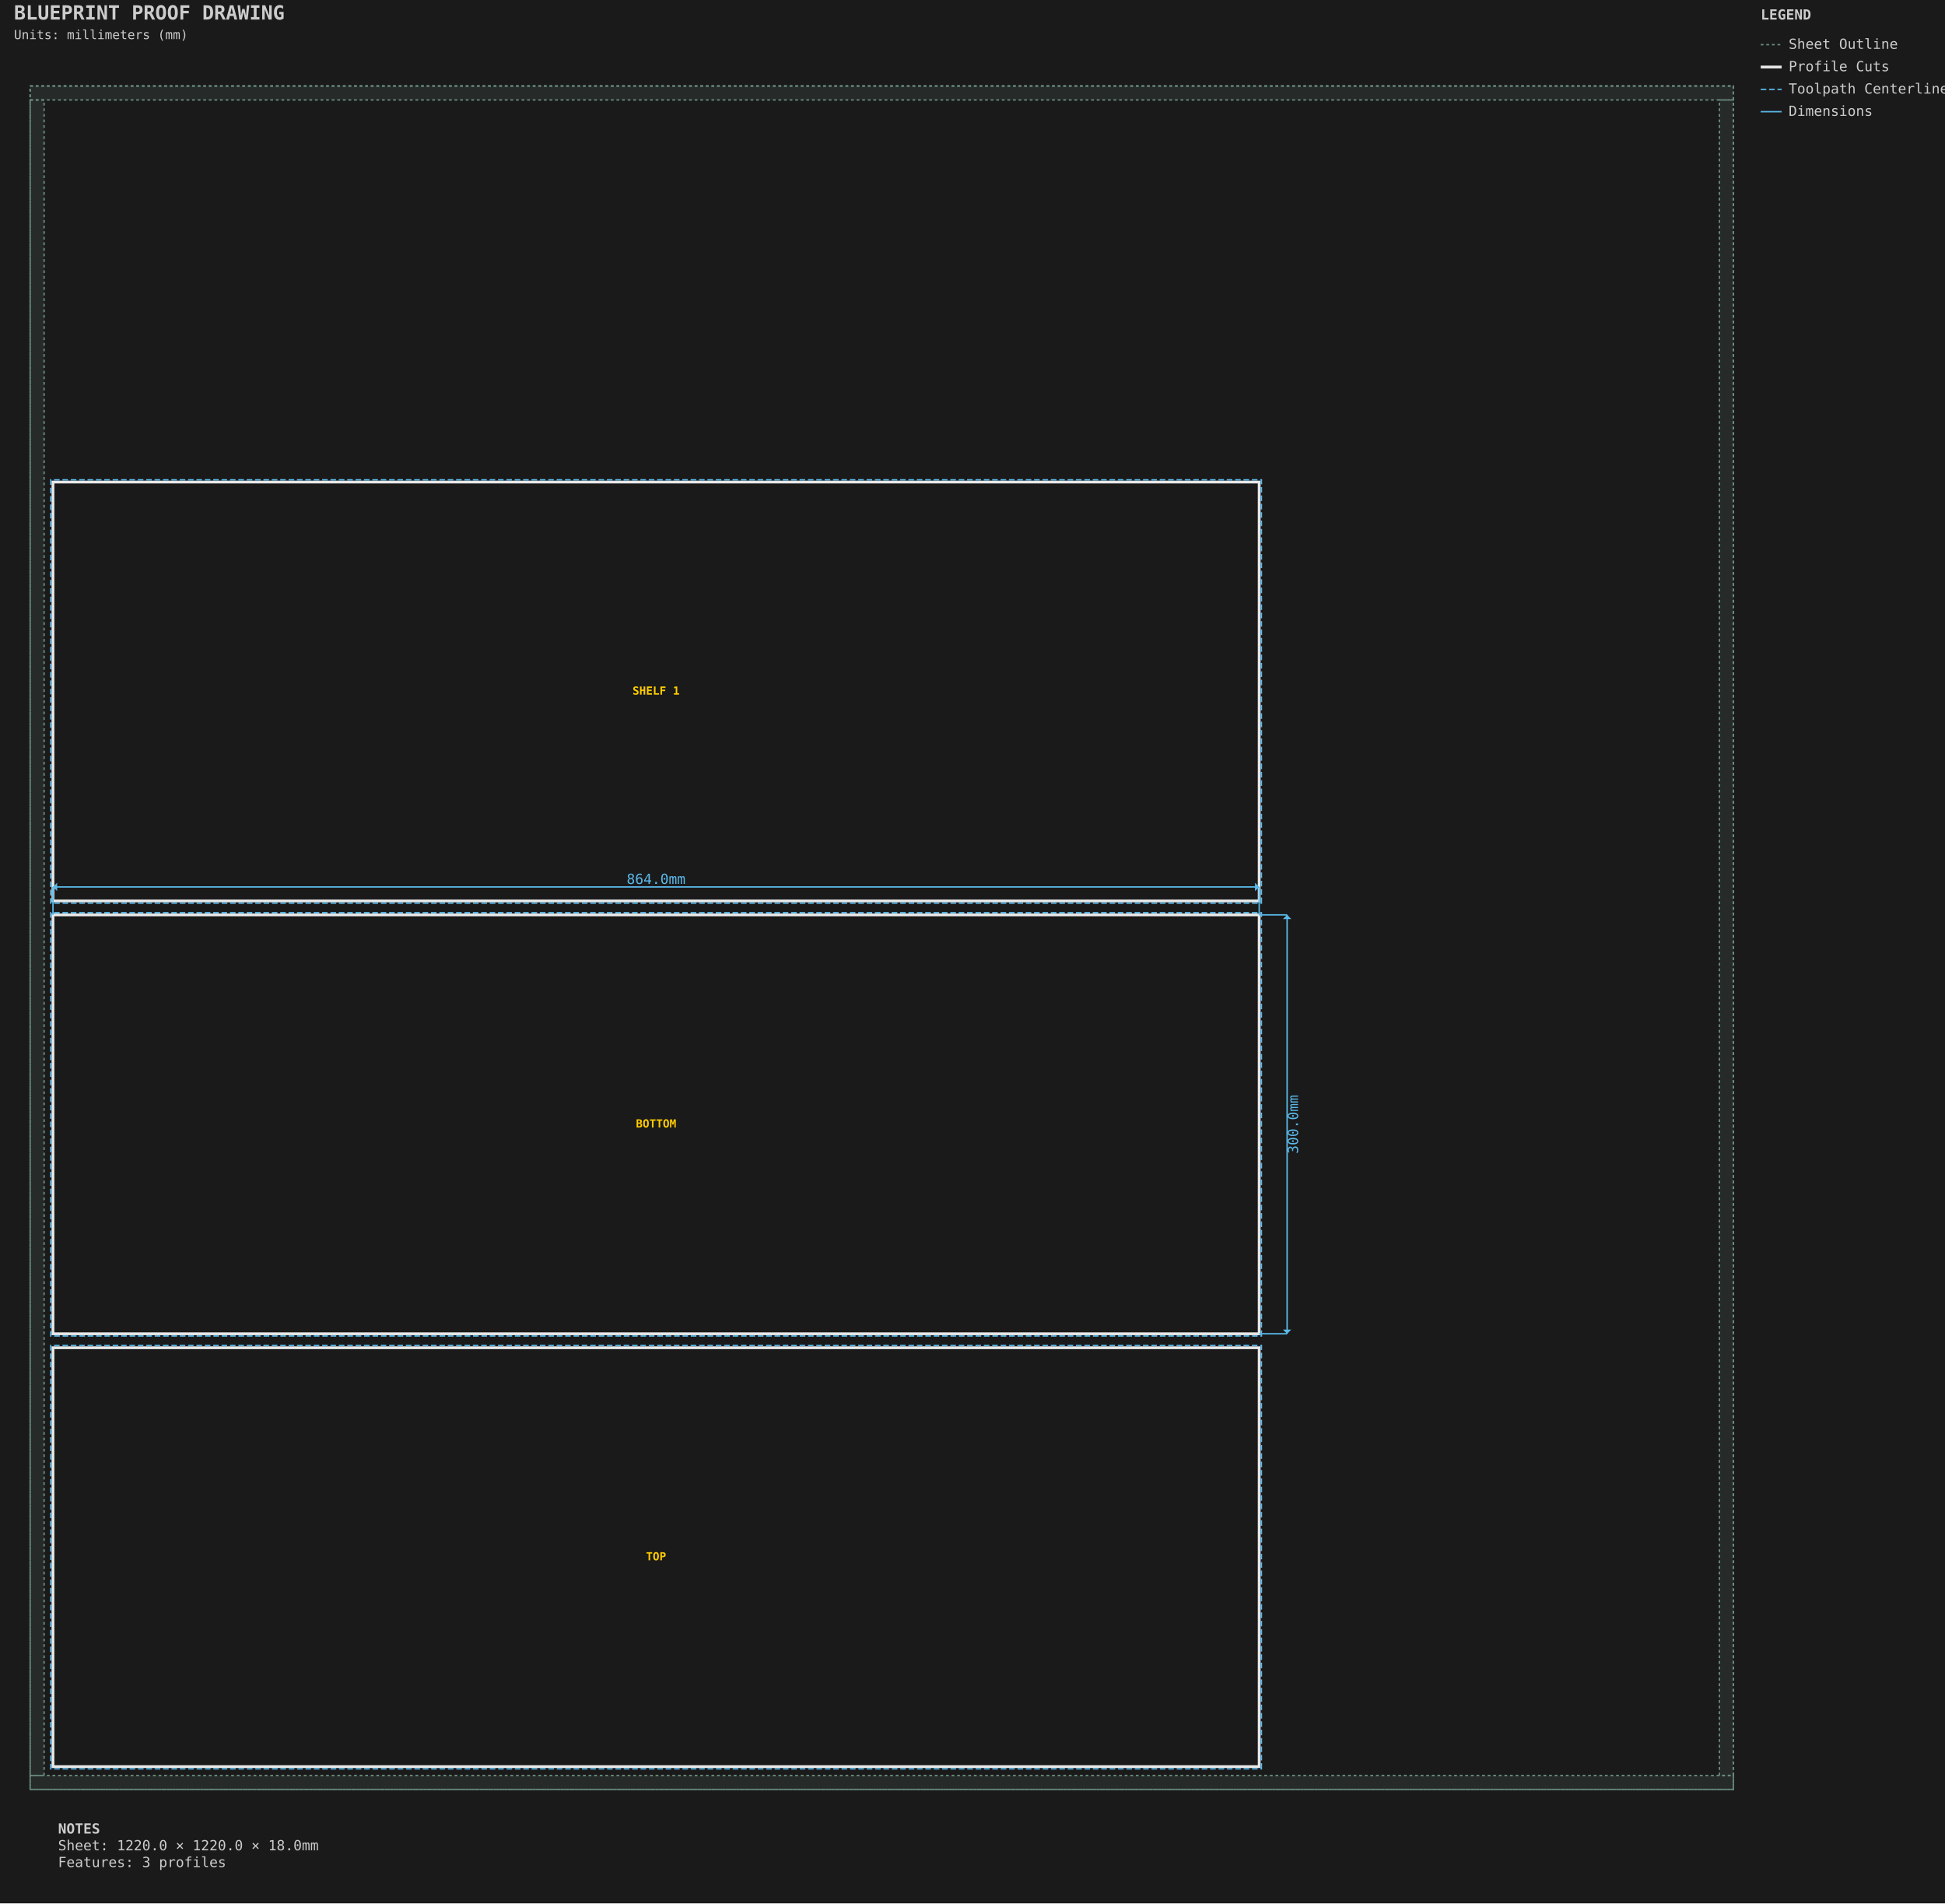
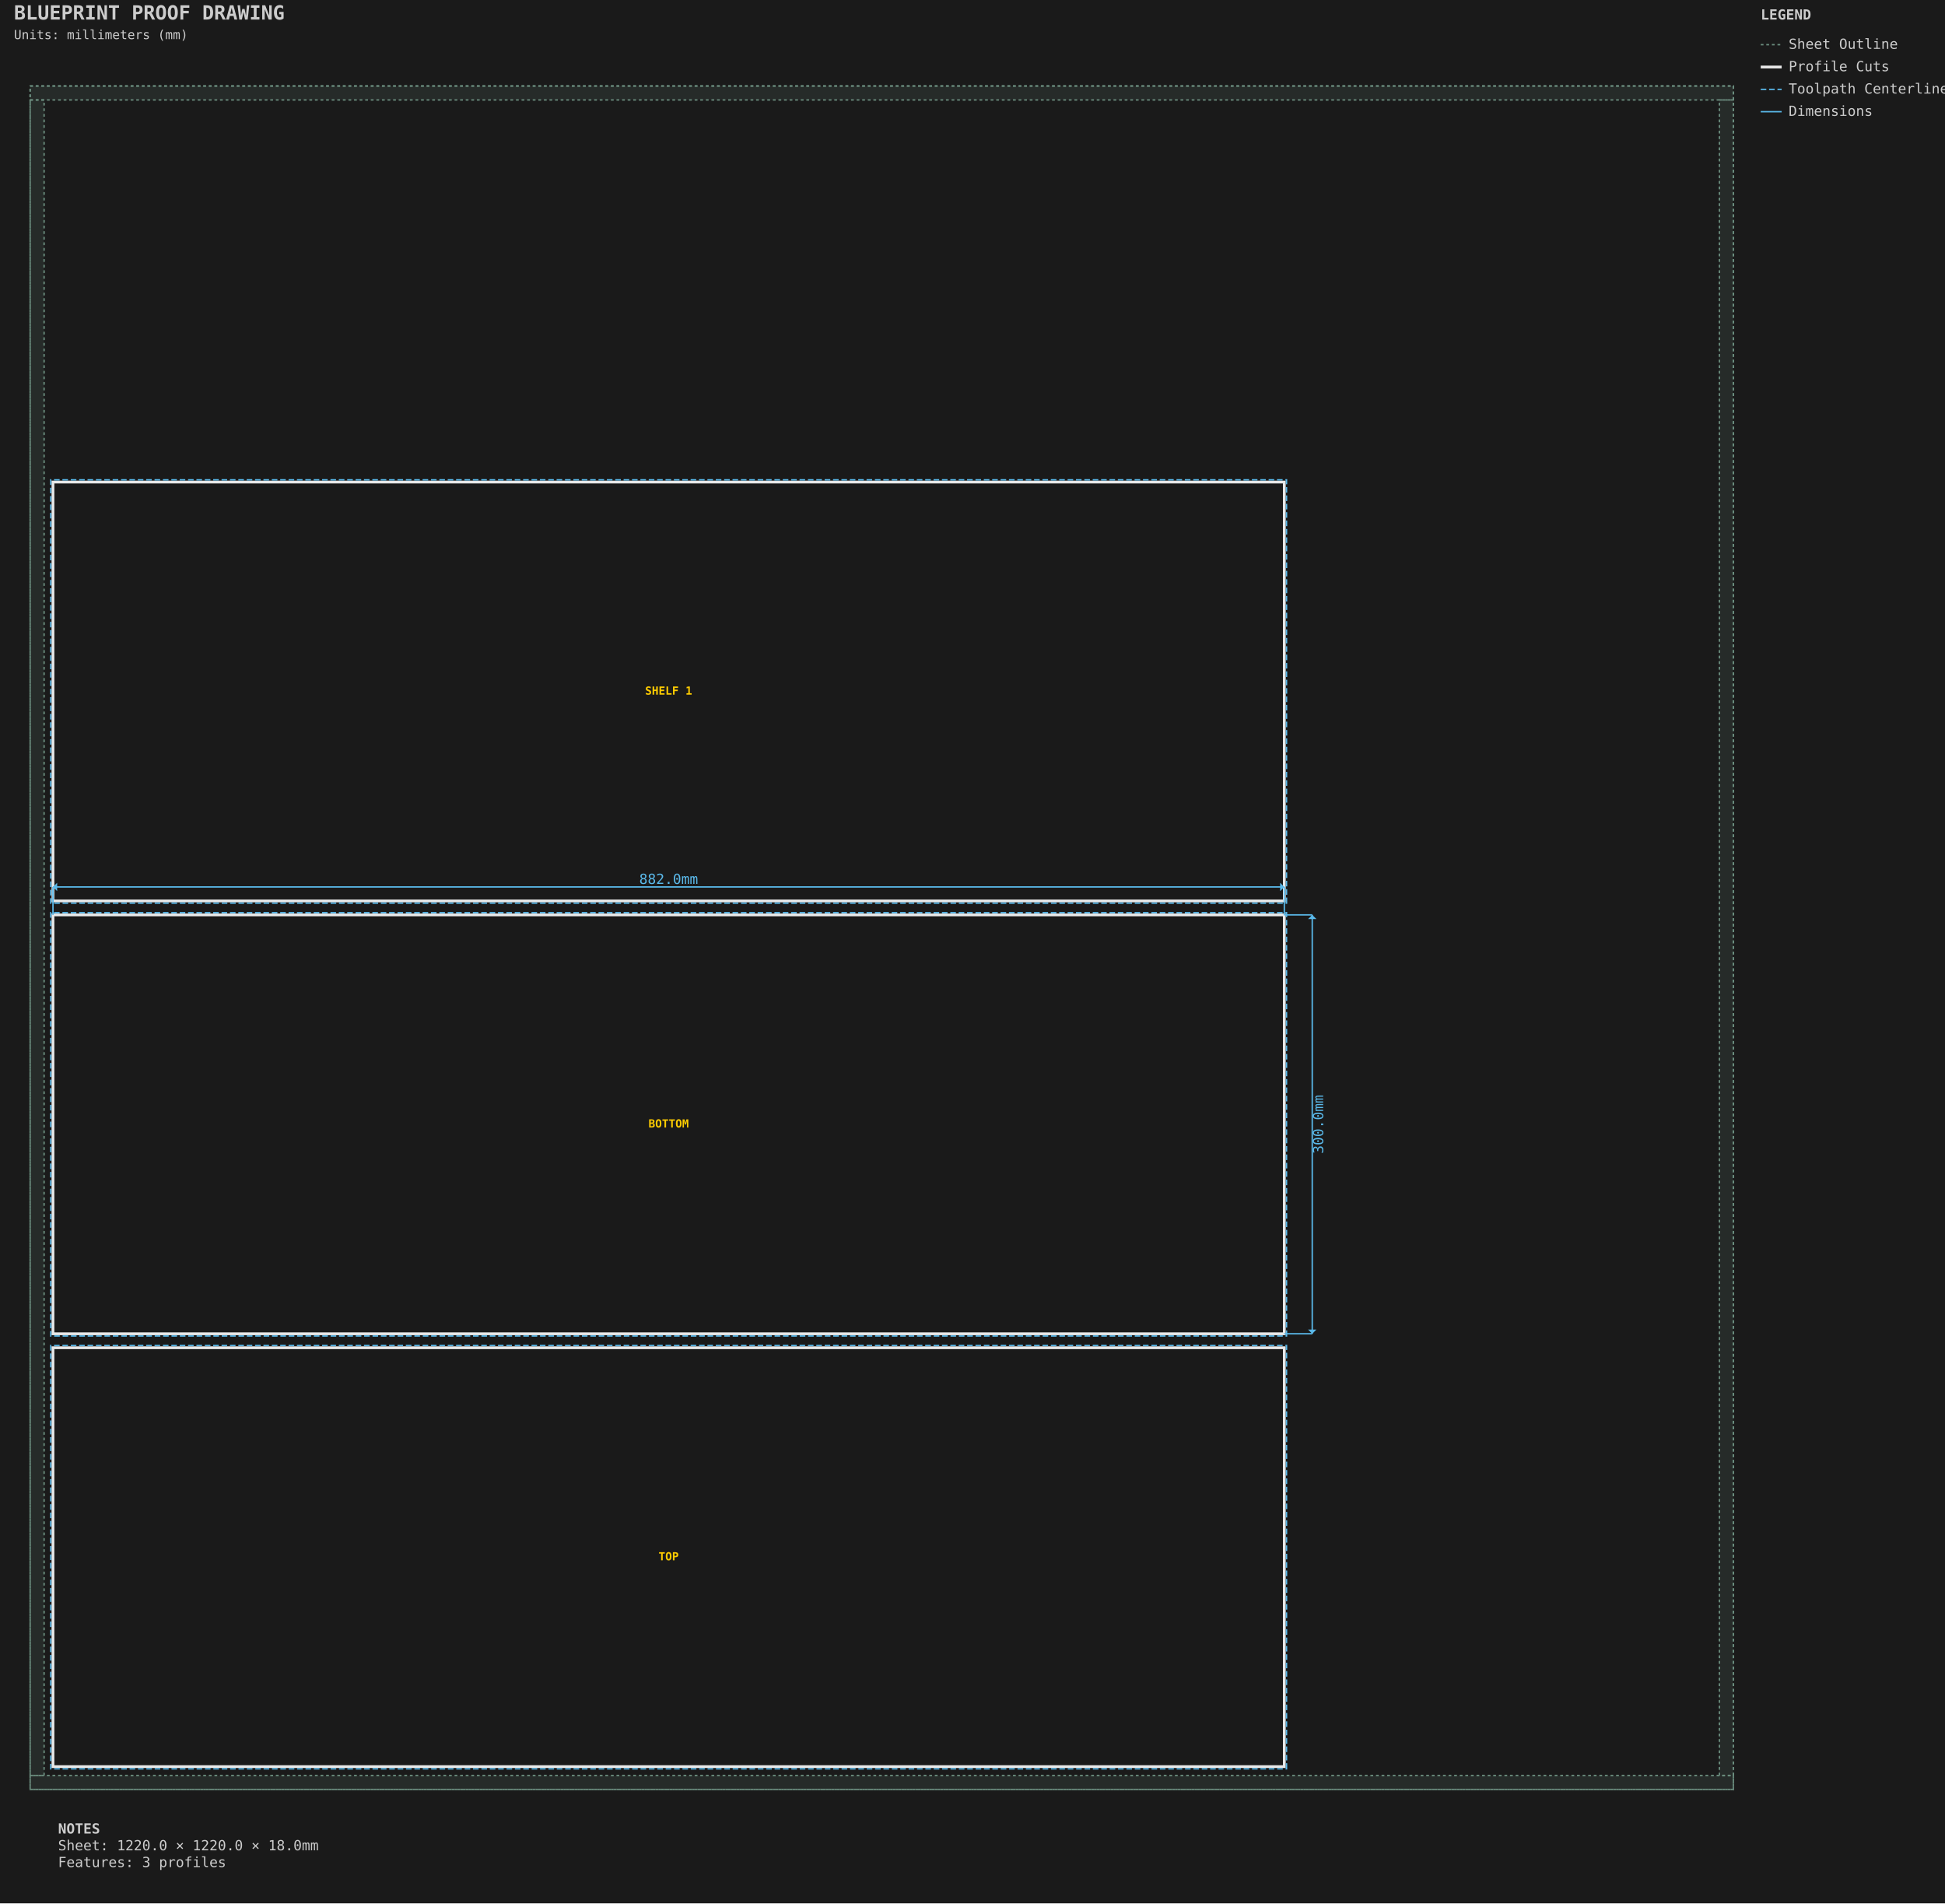
<svg xmlns="http://www.w3.org/2000/svg" viewBox="-21.587 -61.587 1393.175 1363.175" width="1393.175mm" height="1363.175mm">
  <style>.default { stroke: #e8e8e8; fill: none; stroke-width: 1; }
.sheet-outline { stroke: #6b8e7f; fill: none; stroke-width: 1; stroke-dasharray: 2,2; }
.profile { stroke: #e8e8e8; fill: none; stroke-width: 2; }
.pocket { stroke: #6496c8; fill: #6496c8; fill-opacity: 0.2; stroke-width: 1.5; }
.hole { stroke: #e8e8e8; fill: none; stroke-width: 1.5; }
.engrave { stroke: #888888; fill: none; stroke-width: 0.25; }
+ .bevel { stroke: #ffb454; fill: none; stroke-width: 1.5; }
+ .chamfer { stroke: #8bd49c; fill: none; stroke-width: 1.5; stroke-dasharray: 6,2; }
+ .roundover { stroke: #cba6f7; fill: none; stroke-width: 1.5; stroke-dasharray: 2,2; }
+ .edge-unplanned { stroke: #ff6b6b; fill: none; stroke-width: 1.5; stroke-dasharray: 4,2; }
+ .edge-label { fill: #e8e8e8; stroke: none; font-family: monospace; font-size: 8px; }
+ .keepout { stroke: #ff6b6b; fill: #ff6b6b; fill-opacity: 0.15; stroke-width: 1; stroke-dasharray: 4,2; }
.waste { stroke: #ff9500; fill: none; stroke-width: 2; stroke-dasharray: 8,4; }
.toolpath { stroke: #5ab9ea; fill: none; stroke-width: 1; stroke-dasharray: 4,2; }
.dimension { stroke: #5ab9ea; fill: none; stroke-width: 1; }
.dimension-text { fill: #5ab9ea; font-family: monospace; font-size: 10px; }
.construction { stroke: #6b8e7f; fill: none; stroke-width: 0.5; stroke-dasharray: 2,2; }
.label { fill: #ffcc00; font-family: monospace; font-size: 8px; font-weight: bold; }
.notes { fill: #cccccc; font-family: monospace; font-size: 10px; }
.table { stroke: #5c4a32; fill: #c4a46c; fill-opacity: 0.2; stroke-width: 1; }
.envelope { stroke: #ff6b6b; fill: none; stroke-width: 2; }
.spoilboard { stroke: none; fill: #4ecdc4; fill-opacity: 0.1; stroke-width: 0; }
.effective-envelope { stroke: #ffd93d; fill: none; stroke-width: 1; stroke-dasharray: 4,2; }
.origin { stroke: #ff6b6b; fill: #ff6b6b; stroke-width: 1; }
.centerline { stroke: #6b8e7f; fill: none; stroke-width: 0.5; stroke-dasharray: 8,4; }
.soft-limit { stroke: #ff9500; fill: none; stroke-width: 1.5; stroke-dasharray: 6,3; }
.t-track { stroke: none; fill: #66cc88; fill-opacity: 0.25; stroke-width: 0; }
.margin-zone { fill: #6b8e7f; fill-opacity: 0.15; }
.legend { fill: #cccccc; font-family: monospace; font-size: 10px; }
.title { fill: #cccccc; font-family: monospace; font-size: 14px; font-weight: bold; }
.section-label { fill: #5ab9ea; font-family: monospace; font-size: 9px; font-weight: bold; }
.callout-box { stroke: #5ab9ea; fill: none; stroke-width: 1; }
.callout-detail { stroke: #e8e8e8; fill: none; stroke-width: 1.5; }
.beam-assembly { stroke: #e8e8e8; fill: none; stroke-width: 1; }
.beam-layer { stroke: #6496c8; fill: #6496c8; fill-opacity: 0.15; stroke-width: 1; }
.beam-splice { stroke: #ff9500; fill: none; stroke-width: 1.5; stroke-dasharray: 4,2; }
.title-subtitle { fill: #cccccc; font-family: monospace; font-size: 9px; }
.callout-ref-text { fill: #5ab9ea; font-family: monospace; font-size: 7px; }
.callout-dim-text { fill: #5ab9ea; font-family: monospace; font-size: 8px; }
.beam-dim-text { fill: #5ab9ea; font-family: monospace; font-size: 8px; }
.beam-segment-text { fill: #5ab9ea; font-family: monospace; font-size: 7px; }
.heightfield-border { stroke: #ffcc00; fill: none; stroke-width: 1; stroke-dasharray: 4,2; }</style>
  <rect x="-21.587" y="-61.587" width="1393.175" height="1363.175" fill="#1a1a1a" />
  <g id="SHEET_OUTLINE" class="sheet-outline">
    <rect x="0.000" y="0.000" width="1220.000" height="1220.000" stroke="#6b8e7f" fill="none" stroke-width="1" stroke-dasharray="2,2" id="sheet_boundary" />
    <rect x="0.000" y="0.000" width="1220.000" height="10.000" fill="#6b8e7f" fill-opacity="0.15" id="margin_bottom" />
    <rect x="0.000" y="1210.000" width="1220.000" height="10.000" fill="#6b8e7f" fill-opacity="0.15" id="margin_top" />
    <rect x="0.000" y="10.000" width="10.000" height="1200.000" fill="#6b8e7f" fill-opacity="0.15" id="margin_left" />
    <rect x="1210.000" y="10.000" width="10.000" height="1200.000" fill="#6b8e7f" fill-opacity="0.15" id="margin_right" />
  </g>
  <g id="PROFILE_CUTS" class="profile-cuts">
-     <path d="M 880.350 1203.650 L 880.350 903.650 L 16.350 903.650 L 16.350 1203.650 Z" stroke="#e8e8e8" fill="none" stroke-width="2" id="generated_assembly_top_0_top_outer" />
-     <path d="M 880.350 893.650 L 880.350 593.650 L 16.350 593.650 L 16.350 893.650 Z" stroke="#e8e8e8" fill="none" stroke-width="2" id="generated_assembly_bottom_1_bottom_outer" />
-     <path d="M 880.350 583.650 L 880.350 283.650 L 16.350 283.650 L 16.350 583.650 Z" stroke="#e8e8e8" fill="none" stroke-width="2" id="generated_assembly_shelf_1_2_shelf_1_outer" />
+     <path d="M 898.350 1203.650 L 898.350 903.650 L 16.350 903.650 L 16.350 1203.650 Z" stroke="#e8e8e8" fill="none" stroke-width="2" id="generated_assembly_top_0_top_outer" />
+     <path d="M 898.350 893.650 L 898.350 593.650 L 16.350 593.650 L 16.350 893.650 Z" stroke="#e8e8e8" fill="none" stroke-width="2" id="generated_assembly_bottom_1_bottom_outer" />
+     <path d="M 898.350 583.650 L 898.350 283.650 L 16.350 283.650 L 16.350 583.650 Z" stroke="#e8e8e8" fill="none" stroke-width="2" id="generated_assembly_shelf_1_2_shelf_1_outer" />
  </g>
  <g id="PROFILE_TOOLPATHS" class="profile-toolpaths">
-     <path d="M 881.938 1205.237 L 881.938 902.062 L 14.763 902.062 L 14.763 1205.237 Z" stroke="#5ab9ea" fill="none" stroke-width="1" stroke-dasharray="4,2" id="generated_assembly_top_0_top_outer_toolpath" />
-     <path d="M 881.938 895.237 L 881.938 592.062 L 14.763 592.062 L 14.763 895.237 Z" stroke="#5ab9ea" fill="none" stroke-width="1" stroke-dasharray="4,2" id="generated_assembly_bottom_1_bottom_outer_toolpath" />
-     <path d="M 881.938 585.237 L 881.938 282.062 L 14.763 282.062 L 14.763 585.237 Z" stroke="#5ab9ea" fill="none" stroke-width="1" stroke-dasharray="4,2" id="generated_assembly_shelf_1_2_shelf_1_outer_toolpath" />
+     <path d="M 899.938 1205.237 L 899.938 902.062 L 14.763 902.062 L 14.763 1205.237 Z" stroke="#5ab9ea" fill="none" stroke-width="1" stroke-dasharray="4,2" id="generated_assembly_top_0_top_outer_toolpath" />
+     <path d="M 899.938 895.237 L 899.938 592.062 L 14.763 592.062 L 14.763 895.237 Z" stroke="#5ab9ea" fill="none" stroke-width="1" stroke-dasharray="4,2" id="generated_assembly_bottom_1_bottom_outer_toolpath" />
+     <path d="M 899.938 585.237 L 899.938 282.062 L 14.763 282.062 L 14.763 585.237 Z" stroke="#5ab9ea" fill="none" stroke-width="1" stroke-dasharray="4,2" id="generated_assembly_shelf_1_2_shelf_1_outer_toolpath" />
  </g>
  <g id="LABELS" class="labels">
-     <text x="448.350" y="1053.650" text-anchor="middle" dominant-baseline="middle" fill="#ffcc00" font-family="monospace" font-size="8px" font-weight="bold" id="generated_assembly_top_0_top_outer_label">TOP</text>
-     <text x="448.350" y="743.650" text-anchor="middle" dominant-baseline="middle" fill="#ffcc00" font-family="monospace" font-size="8px" font-weight="bold" id="generated_assembly_bottom_1_bottom_outer_label">BOTTOM</text>
-     <text x="448.350" y="433.650" text-anchor="middle" dominant-baseline="middle" fill="#ffcc00" font-family="monospace" font-size="8px" font-weight="bold" id="generated_assembly_shelf_1_2_shelf_1_outer_label">SHELF 1</text>
+     <text x="457.350" y="1053.650" text-anchor="middle" dominant-baseline="middle" fill="#ffcc00" font-family="monospace" font-size="8px" font-weight="bold" id="generated_assembly_top_0_top_outer_label">TOP</text>
+     <text x="457.350" y="743.650" text-anchor="middle" dominant-baseline="middle" fill="#ffcc00" font-family="monospace" font-size="8px" font-weight="bold" id="generated_assembly_bottom_1_bottom_outer_label">BOTTOM</text>
+     <text x="457.350" y="433.650" text-anchor="middle" dominant-baseline="middle" fill="#ffcc00" font-family="monospace" font-size="8px" font-weight="bold" id="generated_assembly_shelf_1_2_shelf_1_outer_label">SHELF 1</text>
  </g>
  <g id="DIMENSIONS" class="dimensions">
    <line x1="16.35" y1="593.65" x2="16.35" y2="573.65" stroke="#5ab9ea" stroke-width="1" />
-     <line x1="880.35" y1="593.65" x2="880.35" y2="573.65" stroke="#5ab9ea" stroke-width="1" />
-     <line x1="16.35" y1="573.65" x2="880.35" y2="573.65" stroke="#5ab9ea" stroke-width="1" />
+     <line x1="898.35" y1="593.65" x2="898.35" y2="573.65" stroke="#5ab9ea" stroke-width="1" />
+     <line x1="16.35" y1="573.65" x2="898.35" y2="573.65" stroke="#5ab9ea" stroke-width="1" />
    <polygon points="16.35,573.65 19.35,570.65 19.35,576.65" fill="#5ab9ea" />
-     <polygon points="880.35,573.65 877.35,570.65 877.35,576.65" fill="#5ab9ea" />
-     <text x="448.35" y="568.65" text-anchor="middle" dominant-baseline="middle" fill="#5ab9ea" font-family="monospace" font-size="10px">864.0mm</text>
-     <line x1="880.35" y1="593.65" x2="900.35" y2="593.65" stroke="#5ab9ea" stroke-width="1" />
-     <line x1="880.35" y1="893.65" x2="900.35" y2="893.65" stroke="#5ab9ea" stroke-width="1" />
-     <line x1="900.35" y1="593.65" x2="900.35" y2="893.65" stroke="#5ab9ea" stroke-width="1" />
-     <polygon points="900.35,593.65 897.35,596.65 903.35,596.65" fill="#5ab9ea" />
-     <polygon points="900.35,893.65 897.35,890.65 903.35,890.65" fill="#5ab9ea" />
-     <text x="905.35" y="743.65" text-anchor="middle" dominant-baseline="middle" transform="rotate(-90 905.35 743.65)" fill="#5ab9ea" font-family="monospace" font-size="10px">300.0mm</text>
+     <polygon points="898.35,573.65 895.35,570.65 895.35,576.65" fill="#5ab9ea" />
+     <text x="457.35" y="568.65" text-anchor="middle" dominant-baseline="middle" fill="#5ab9ea" font-family="monospace" font-size="10px">882.0mm</text>
+     <line x1="898.35" y1="593.65" x2="918.35" y2="593.65" stroke="#5ab9ea" stroke-width="1" />
+     <line x1="898.35" y1="893.65" x2="918.35" y2="893.65" stroke="#5ab9ea" stroke-width="1" />
+     <line x1="918.35" y1="593.65" x2="918.35" y2="893.65" stroke="#5ab9ea" stroke-width="1" />
+     <polygon points="918.35,593.65 915.35,596.65 921.35,596.65" fill="#5ab9ea" />
+     <polygon points="918.35,893.65 915.35,890.65 921.35,890.65" fill="#5ab9ea" />
+     <text x="923.35" y="743.65" text-anchor="middle" dominant-baseline="middle" transform="rotate(-90 923.35 743.65)" fill="#5ab9ea" font-family="monospace" font-size="10px">300.0mm</text>
  </g>
  <g id="TITLE_BLOCK" class="title-block">
    <text x="-11.587" y="-47.587" fill="#cccccc" font-family="monospace" font-size="14px" font-weight="bold">BLUEPRINT PROOF DRAWING</text>
    <text x="-11.587" y="-33.587" fill="#cccccc" font-family="monospace" font-size="9px">Units: millimeters (mm)</text>
  </g>
  <g id="LEGEND" class="legend">
    <text x="1239.588" y="-47.587" fill="#cccccc" font-family="monospace" font-size="10px" font-weight="bold">LEGEND</text>
    <line x1="1239.588" y1="-29.587" x2="1254.588" y2="-29.587" stroke="#6b8e7f" stroke-width="1" stroke-dasharray="2,2" />
    <text x="1259.588" y="-26.587" fill="#cccccc" font-family="monospace" font-size="10px">Sheet Outline</text>
    <line x1="1239.588" y1="-13.587" x2="1254.588" y2="-13.587" stroke="#e8e8e8" stroke-width="2" />
    <text x="1259.588" y="-10.587" fill="#cccccc" font-family="monospace" font-size="10px">Profile Cuts</text>
    <line x1="1239.588" y1="2.413" x2="1254.588" y2="2.413" stroke="#5ab9ea" stroke-width="1" stroke-dasharray="4,2" />
    <text x="1259.588" y="5.413" fill="#cccccc" font-family="monospace" font-size="10px">Toolpath Centerline</text>
    <line x1="1239.588" y1="18.413" x2="1254.588" y2="18.413" stroke="#5ab9ea" stroke-width="1" />
    <text x="1259.588" y="21.413" fill="#cccccc" font-family="monospace" font-size="10px">Dimensions</text>
  </g>
  <g id="NOTES" class="notes">
    <text x="20.0" y="1251.588" fill="#cccccc" font-family="monospace" font-size="10px" font-weight="bold">NOTES</text>
    <text x="20.0" y="1263.588" fill="#cccccc" font-family="monospace" font-size="10px">Sheet: 1220.0 × 1220.0 × 18.0mm</text>
    <text x="20.0" y="1275.588" fill="#cccccc" font-family="monospace" font-size="10px">Features: 3 profiles</text>
  </g>
</svg>
